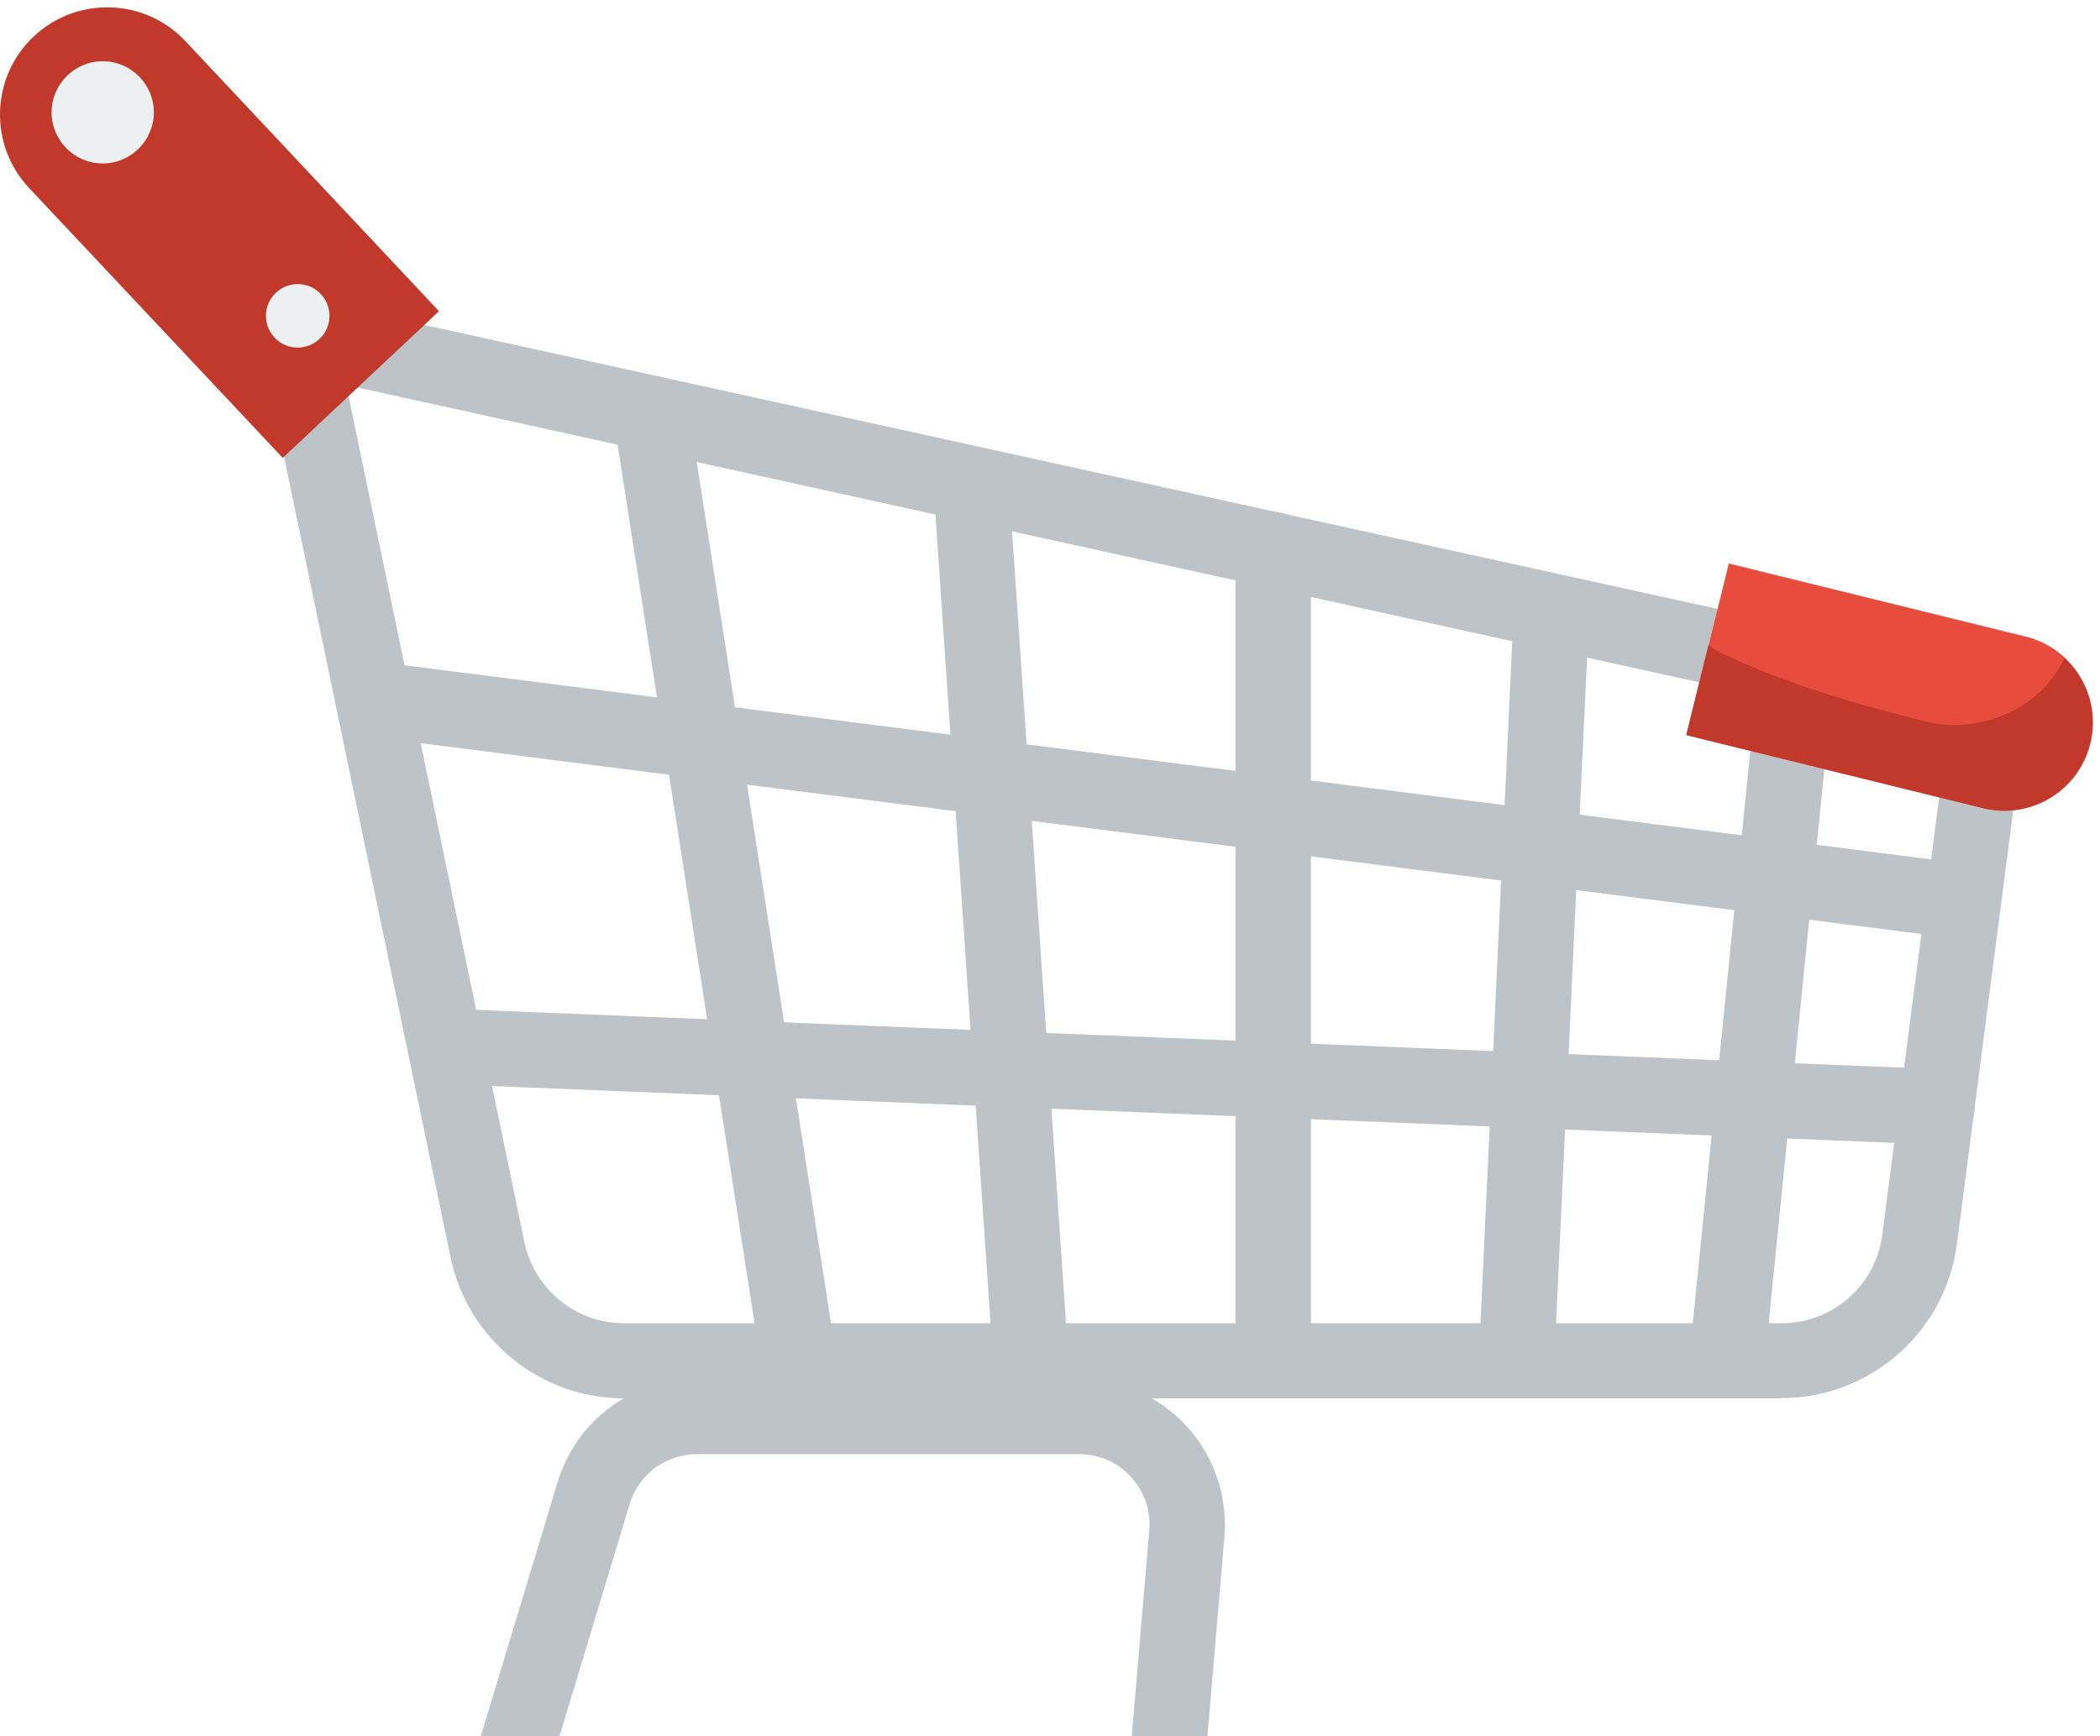
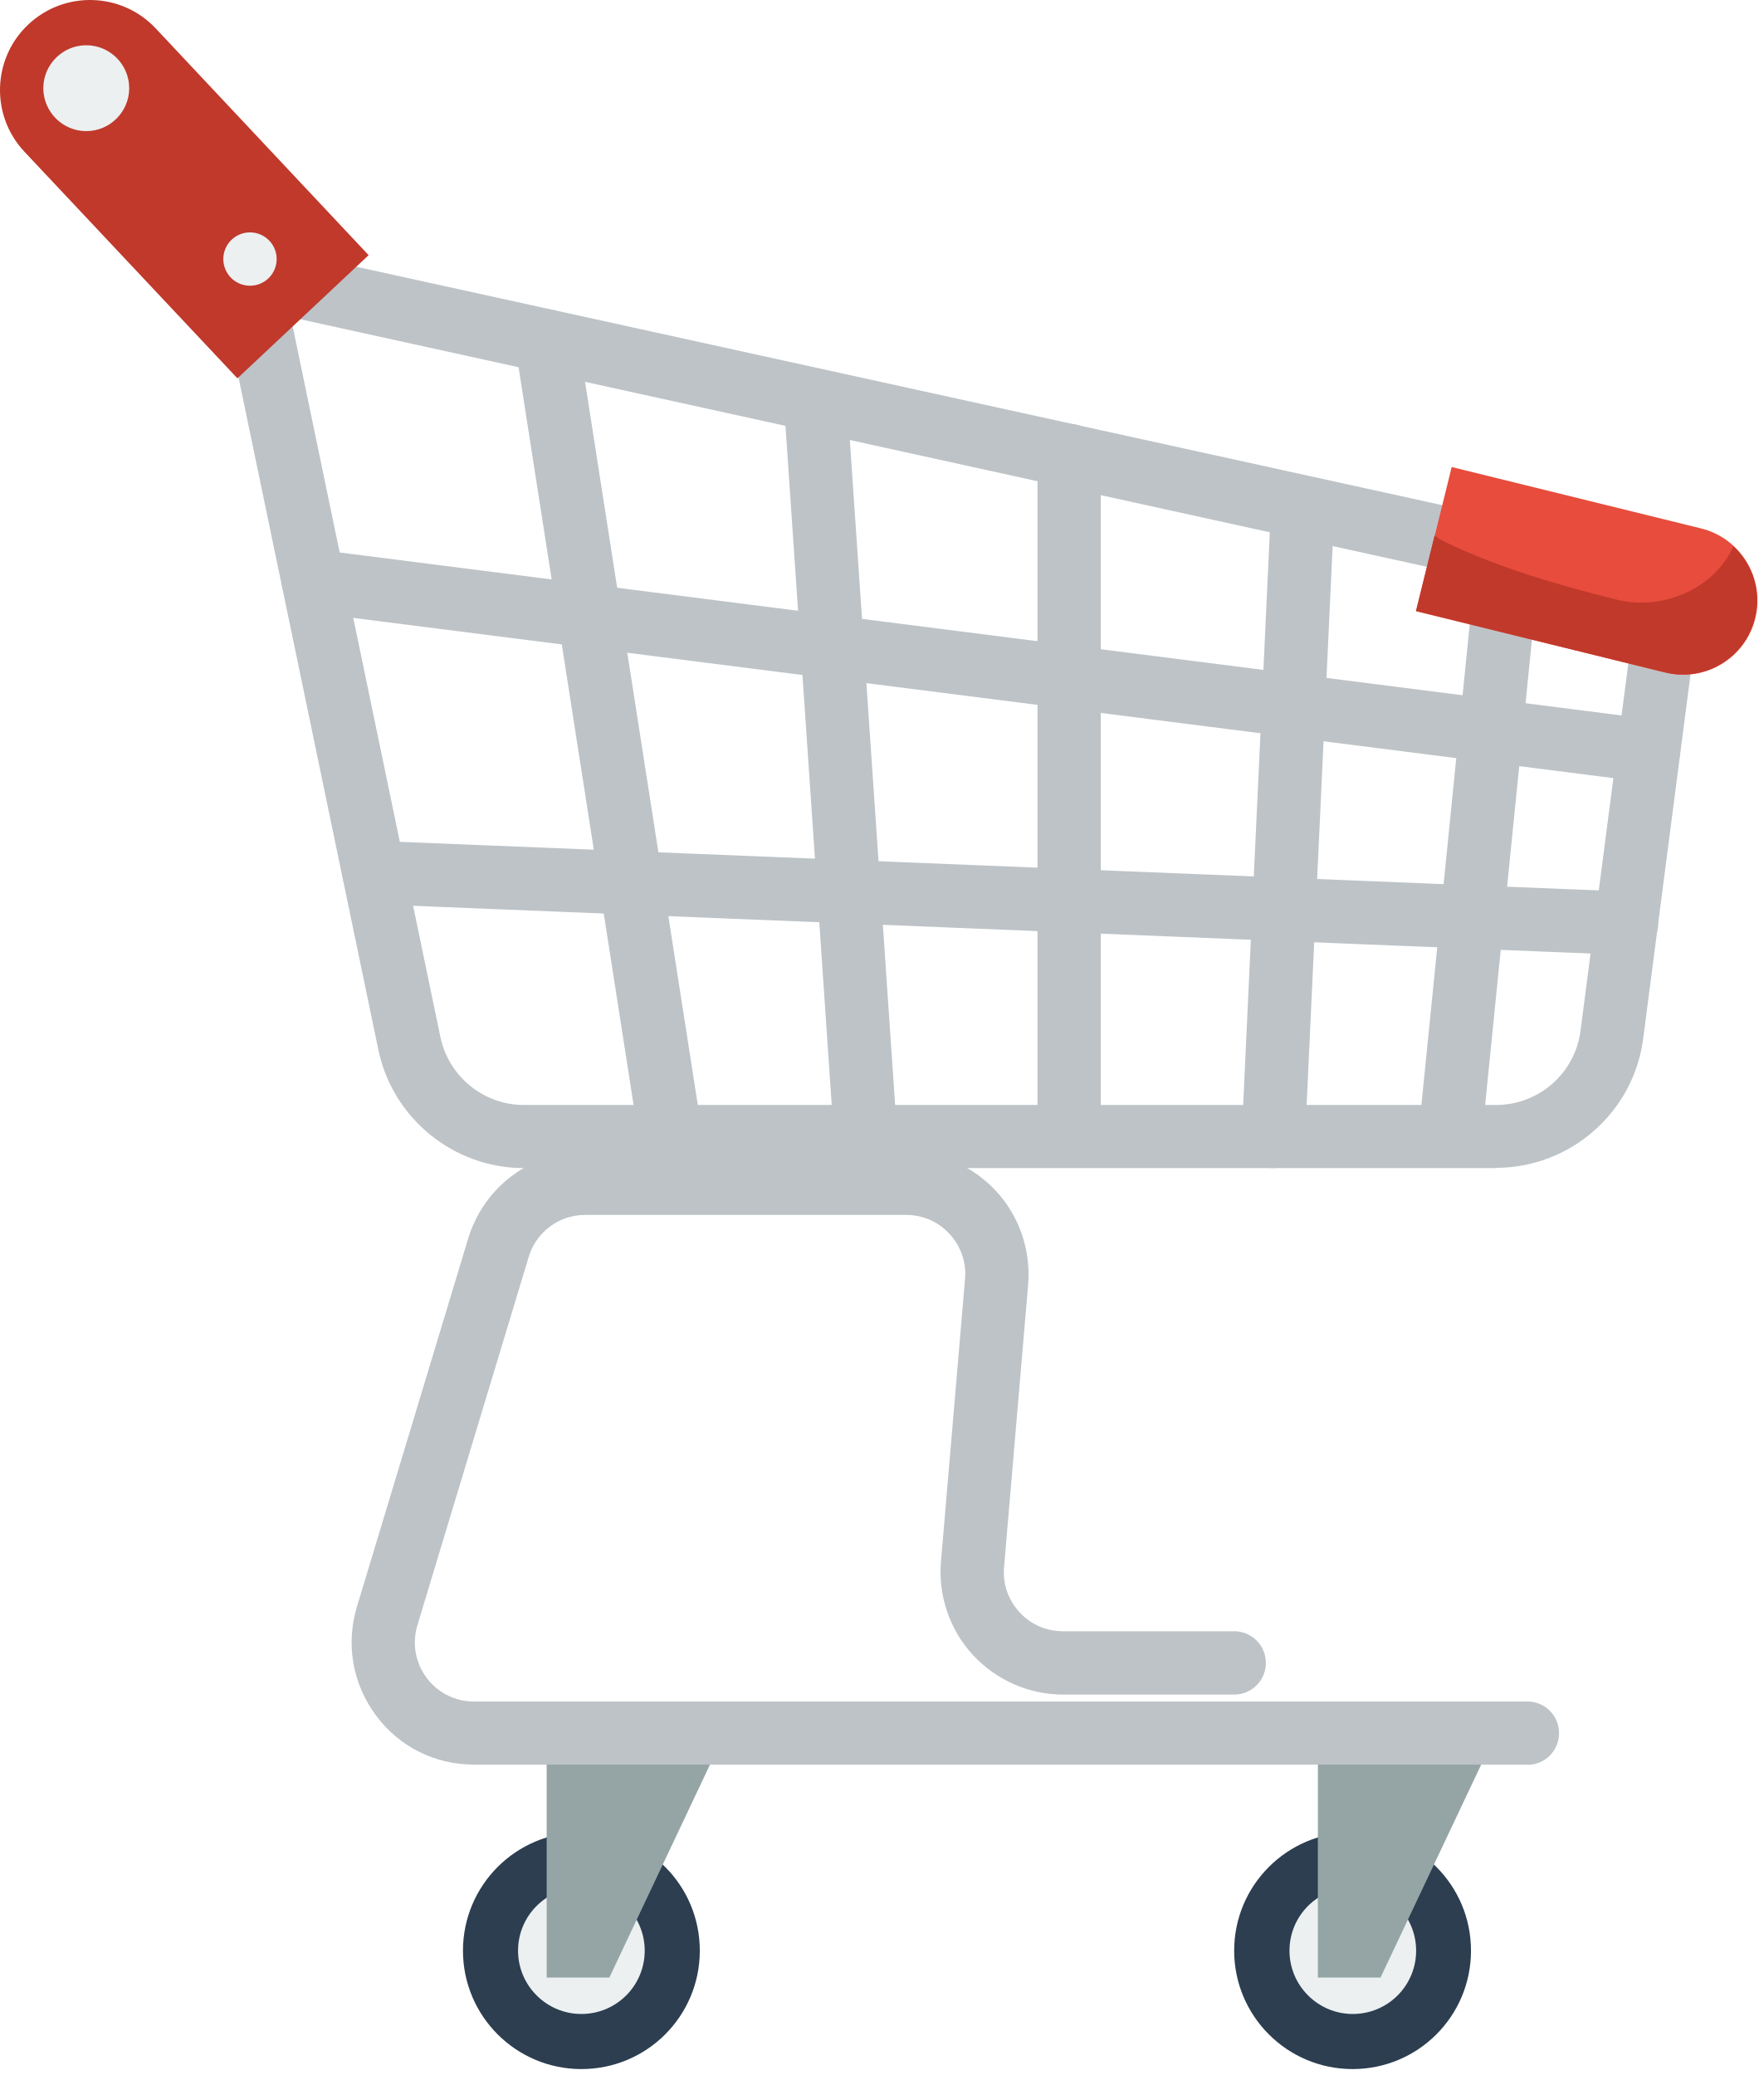
- <svg xmlns="http://www.w3.org/2000/svg" width="277" height="229" viewBox="0 0 277 229" fill="none">
-   <path d="M239.932 278.203H74.462c-6.165 0-11.787-2.828-15.432-7.767-3.645-4.94-4.735-11.141-2.964-17.035l17.477-57.847c2.487-8.176 9.88-13.661 18.397-13.661h50.387c5.382 0 10.527 2.282 14.172 6.234 3.645 3.952 5.451 9.301 5.008 14.649l-3.782 44.391c-.238 2.623.648 5.144 2.419 7.086 1.772 1.942 4.225 2.998 6.848 2.998h26.88a4.959 4.959 0 0 1 4.974 4.974 4.958 4.958 0 0 1-4.974 4.974h-26.88c-5.383 0-10.527-2.283-14.172-6.234-3.646-3.952-5.451-9.301-5.008-14.65l3.781-44.39c.239-2.624-.647-5.145-2.419-7.087-1.771-1.941-4.224-2.998-6.847-2.998H91.94a9.24 9.24 0 0 0-8.892 6.61l-17.477 57.847c-.852 2.862-.34 5.86 1.431 8.245a9.216 9.216 0 0 0 7.46 3.747h165.47a4.959 4.959 0 0 1 4.974 4.974 4.958 4.958 0 0 1-4.974 4.974v-.034Z" fill="#BDC3C7" />
-   <path d="M235.025 184.48H82.264c-11.004 0-20.577-7.801-22.826-18.567L32.797 37.783l235.036 51.613-9.71 74.746c-1.499 11.583-11.447 20.304-23.132 20.304l.034.034ZM45.675 50.797l23.507 113.106c1.294 6.167 6.78 10.664 13.082 10.664h152.761c6.711 0 12.401-5.008 13.252-11.652l8.552-65.717-211.154-46.4Z" fill="#BDC3C7" />
-   <path d="M105.328 184.481c-2.418 0-4.531-1.737-4.905-4.19L80.936 55.295a4.995 4.995 0 0 1 4.156-5.69 5.013 5.013 0 0 1 5.69 4.157l19.486 124.996a4.995 4.995 0 0 1-4.156 5.689c-.273.034-.511.068-.784.068v-.034ZM135.953 184.481a4.953 4.953 0 0 1-4.939-4.633L123.178 64.8c-.17-2.725 1.874-5.11 4.633-5.28 2.692-.17 5.11 1.873 5.281 4.633l7.835 115.048c.205 2.725-1.873 5.11-4.633 5.28h-.341ZM167.947 181.142a4.958 4.958 0 0 1-4.974-4.974V72.532a4.958 4.958 0 0 1 4.974-4.973 4.958 4.958 0 0 1 4.974 4.974v103.635a4.959 4.959 0 0 1-4.974 4.974ZM200.039 184.482h-.239c-2.759-.136-4.871-2.453-4.735-5.179l4.497-96.685a4.978 4.978 0 0 1 4.974-4.735h.238c2.76.136 4.872 2.453 4.736 5.178l-4.497 96.685a4.98 4.98 0 0 1-4.974 4.736ZM228.143 181.142h-.511c-2.725-.273-4.735-2.726-4.463-5.451l8.892-88.441c.273-2.725 2.691-4.701 5.451-4.463a4.978 4.978 0 0 1 4.463 5.451l-8.892 88.441a4.979 4.979 0 0 1-4.94 4.463Z" fill="#BDC3C7" />
-   <path d="M259.009 123.874c-.205 0-.409 0-.648-.034L48.571 97.164c-2.726-.34-4.634-2.827-4.293-5.553.34-2.725 2.861-4.633 5.553-4.292l209.791 26.675c2.725.341 4.633 2.828 4.292 5.553-.306 2.521-2.452 4.361-4.939 4.361l.034-.034ZM255.502 150.992h-.205L58.554 143.02c-2.76-.102-4.871-2.419-4.77-5.179.103-2.725 2.454-4.837 5.18-4.769l196.742 7.972c2.726.102 4.872 2.419 4.77 5.178-.102 2.692-2.317 4.77-4.974 4.77Z" fill="#BDC3C7" />
-   <path d="m261.597 106.636-39.144-9.64 5.587-22.656 39.145 9.641c6.268 1.533 10.084 7.87 8.551 14.104-1.533 6.269-7.87 10.084-14.105 8.551h-.034Z" fill="#E74C3C" />
-   <path d="M272.298 86.809c-2.998 6.711-11.243 10.152-18.295 8.38-9.232-2.316-18.295-4.905-26.914-9.027a11.254 11.254 0 0 1-1.737-1.056l-2.93 11.855 39.144 9.641c6.269 1.533 12.571-2.282 14.104-8.55 1.056-4.26-.409-8.484-3.407-11.277l.035.034ZM24.45 5.42l33.455 35.635-20.61 19.35-33.456-35.6c-5.348-5.69-5.076-14.65.614-19.999C10.142-.543 19.102-.27 24.45 5.42Z" fill="#C0392B" />
-   <path d="M20.296 14.822c0 3.713-3.032 6.745-6.746 6.745-3.713 0-6.745-3.032-6.745-6.745 0-3.714 3.032-6.746 6.745-6.746 3.714 0 6.746 3.032 6.746 6.746ZM43.459 41.667a4.187 4.187 0 0 1-4.19 4.19 4.187 4.187 0 0 1-4.19-4.19 4.187 4.187 0 0 1 4.19-4.19 4.187 4.187 0 0 1 4.19 4.19Z" fill="#ECF0F1" />
+ <svg xmlns="http://www.w3.org/2000/svg" width="277" height="326" viewBox="0 0 277 326" fill="none">
+   <path d="M109.929 306.466c0 10.289-8.313 18.602-18.601 18.602-10.289 0-18.601-8.347-18.601-18.602 0-10.254 8.312-18.601 18.6-18.601 10.289 0 18.602 8.313 18.602 18.601Z" fill="#2C3E50" />
+   <path d="M101.275 306.465a9.938 9.938 0 0 1-9.948 9.948c-5.485 0-9.948-4.463-9.948-9.948 0-5.484 4.463-9.947 9.948-9.947s9.948 4.463 9.948 9.947Z" fill="#ECF0F1" />
+   <path d="M85.875 272.262v38.428h9.846l18.158-38.428H85.875Z" fill="#95A5A6" />
+   <path d="M231.073 306.466c0 10.289-8.312 18.602-18.601 18.602-10.288 0-18.601-8.347-18.601-18.602 0-10.254 8.313-18.601 18.601-18.601 10.289 0 18.601 8.313 18.601 18.601Z" fill="#2C3E50" />
+   <path d="M222.454 306.465a9.937 9.937 0 0 1-9.948 9.948c-5.484 0-9.947-4.463-9.947-9.948 0-5.484 4.463-9.947 9.947-9.947 5.485 0 9.948 4.463 9.948 9.947Z" fill="#ECF0F1" />
+   <path d="M207.02 272.262v38.428h9.845l18.158-38.428H207.02Z" fill="#95A5A6" />
+   <path d="M239.932 277.236H74.462c-6.165 0-11.787-2.827-15.432-7.767-3.645-4.94-4.735-11.141-2.964-17.034l17.477-57.848c2.487-8.176 9.88-13.661 18.397-13.661h50.387c5.382 0 10.527 2.282 14.172 6.234 3.645 3.952 5.451 9.301 5.008 14.65l-3.782 44.39c-.238 2.623.648 5.144 2.419 7.086 1.772 1.942 4.225 2.998 6.848 2.998h26.88a4.959 4.959 0 0 1 4.974 4.974 4.958 4.958 0 0 1-4.974 4.974h-26.88c-5.383 0-10.527-2.282-14.172-6.234-3.646-3.952-5.451-9.301-5.008-14.649l3.781-44.391c.239-2.623-.647-5.144-2.419-7.086-1.771-1.942-4.224-2.998-6.847-2.998H91.94a9.239 9.239 0 0 0-8.892 6.609L65.571 255.33c-.852 2.862-.34 5.86 1.431 8.245a9.214 9.214 0 0 0 7.46 3.747h165.47a4.959 4.959 0 0 1 4.974 4.974 4.958 4.958 0 0 1-4.974 4.974v-.034Z" fill="#BDC3C7" />
+   <path d="M235.025 183.514H82.264c-11.004 0-20.577-7.802-22.826-18.568L32.797 36.816 267.833 88.43l-9.71 74.745c-1.499 11.583-11.447 20.304-23.132 20.304l.034.035ZM45.675 49.83l23.507 113.106c1.294 6.167 6.78 10.664 13.082 10.664h152.761c6.711 0 12.401-5.008 13.252-11.652l8.552-65.717-211.154-46.4Z" fill="#BDC3C7" />
+   <path d="M105.328 183.514c-2.418 0-4.531-1.737-4.905-4.19L80.936 54.328a4.995 4.995 0 0 1 4.156-5.69 5.013 5.013 0 0 1 5.69 4.157l19.486 124.996a4.995 4.995 0 0 1-4.156 5.689c-.273.034-.511.068-.784.068v-.034ZM135.953 183.515a4.953 4.953 0 0 1-4.939-4.634l-7.836-115.048c-.17-2.725 1.874-5.11 4.633-5.28 2.692-.17 5.11 1.874 5.281 4.633l7.835 115.048c.205 2.725-1.873 5.11-4.633 5.281h-.341ZM167.947 180.175a4.958 4.958 0 0 1-4.974-4.974V71.566a4.958 4.958 0 0 1 4.974-4.974 4.958 4.958 0 0 1 4.974 4.974V175.2a4.959 4.959 0 0 1-4.974 4.974ZM200.039 183.515h-.239c-2.759-.136-4.871-2.453-4.735-5.178l4.497-96.685a4.978 4.978 0 0 1 4.974-4.736h.238c2.76.136 4.872 2.453 4.736 5.178l-4.497 96.686a4.98 4.98 0 0 1-4.974 4.735ZM228.143 180.175h-.511c-2.725-.273-4.735-2.726-4.463-5.451l8.892-88.44c.273-2.726 2.691-4.702 5.451-4.464a4.978 4.978 0 0 1 4.463 5.451l-8.892 88.441a4.979 4.979 0 0 1-4.94 4.463Z" fill="#BDC3C7" />
+   <path d="M259.009 122.907c-.205 0-.409 0-.648-.034L48.571 96.198c-2.726-.341-4.634-2.828-4.293-5.554.34-2.725 2.861-4.633 5.553-4.292l209.791 26.675c2.725.341 4.633 2.828 4.292 5.553-.306 2.521-2.452 4.361-4.939 4.361l.034-.034ZM255.502 150.025h-.205l-196.743-7.972c-2.76-.102-4.871-2.419-4.77-5.178.103-2.726 2.454-4.838 5.18-4.77l196.742 7.972c2.726.102 4.872 2.419 4.77 5.178-.102 2.692-2.317 4.77-4.974 4.77Z" fill="#BDC3C7" />
+   <path d="m261.597 105.67-39.144-9.642 5.587-22.655 39.145 9.641c6.268 1.533 10.084 7.87 8.551 14.105-1.533 6.268-7.87 10.084-14.105 8.551h-.034Z" fill="#E74C3C" />
+   <path d="M272.298 85.842c-2.998 6.712-11.243 10.152-18.295 8.38-9.232-2.316-18.295-4.905-26.914-9.027a11.254 11.254 0 0 1-1.737-1.056l-2.93 11.855 39.144 9.642c6.269 1.533 12.571-2.283 14.104-8.551 1.056-4.259-.409-8.483-3.407-11.277l.035.034ZM24.45 4.453l33.455 35.635-20.61 19.35-33.456-35.6c-5.348-5.69-5.076-14.65.614-19.999 5.689-5.348 14.649-5.076 19.997.614Z" fill="#C0392B" />
+   <path d="M20.296 13.855c0 3.713-3.032 6.745-6.746 6.745-3.713 0-6.745-3.032-6.745-6.745 0-3.714 3.032-6.746 6.745-6.746 3.714 0 6.746 3.032 6.746 6.746ZM43.459 40.7a4.187 4.187 0 0 1-4.19 4.19 4.187 4.187 0 0 1-4.19-4.19 4.187 4.187 0 0 1 4.19-4.19 4.187 4.187 0 0 1 4.19 4.19Z" fill="#ECF0F1" />
</svg>
